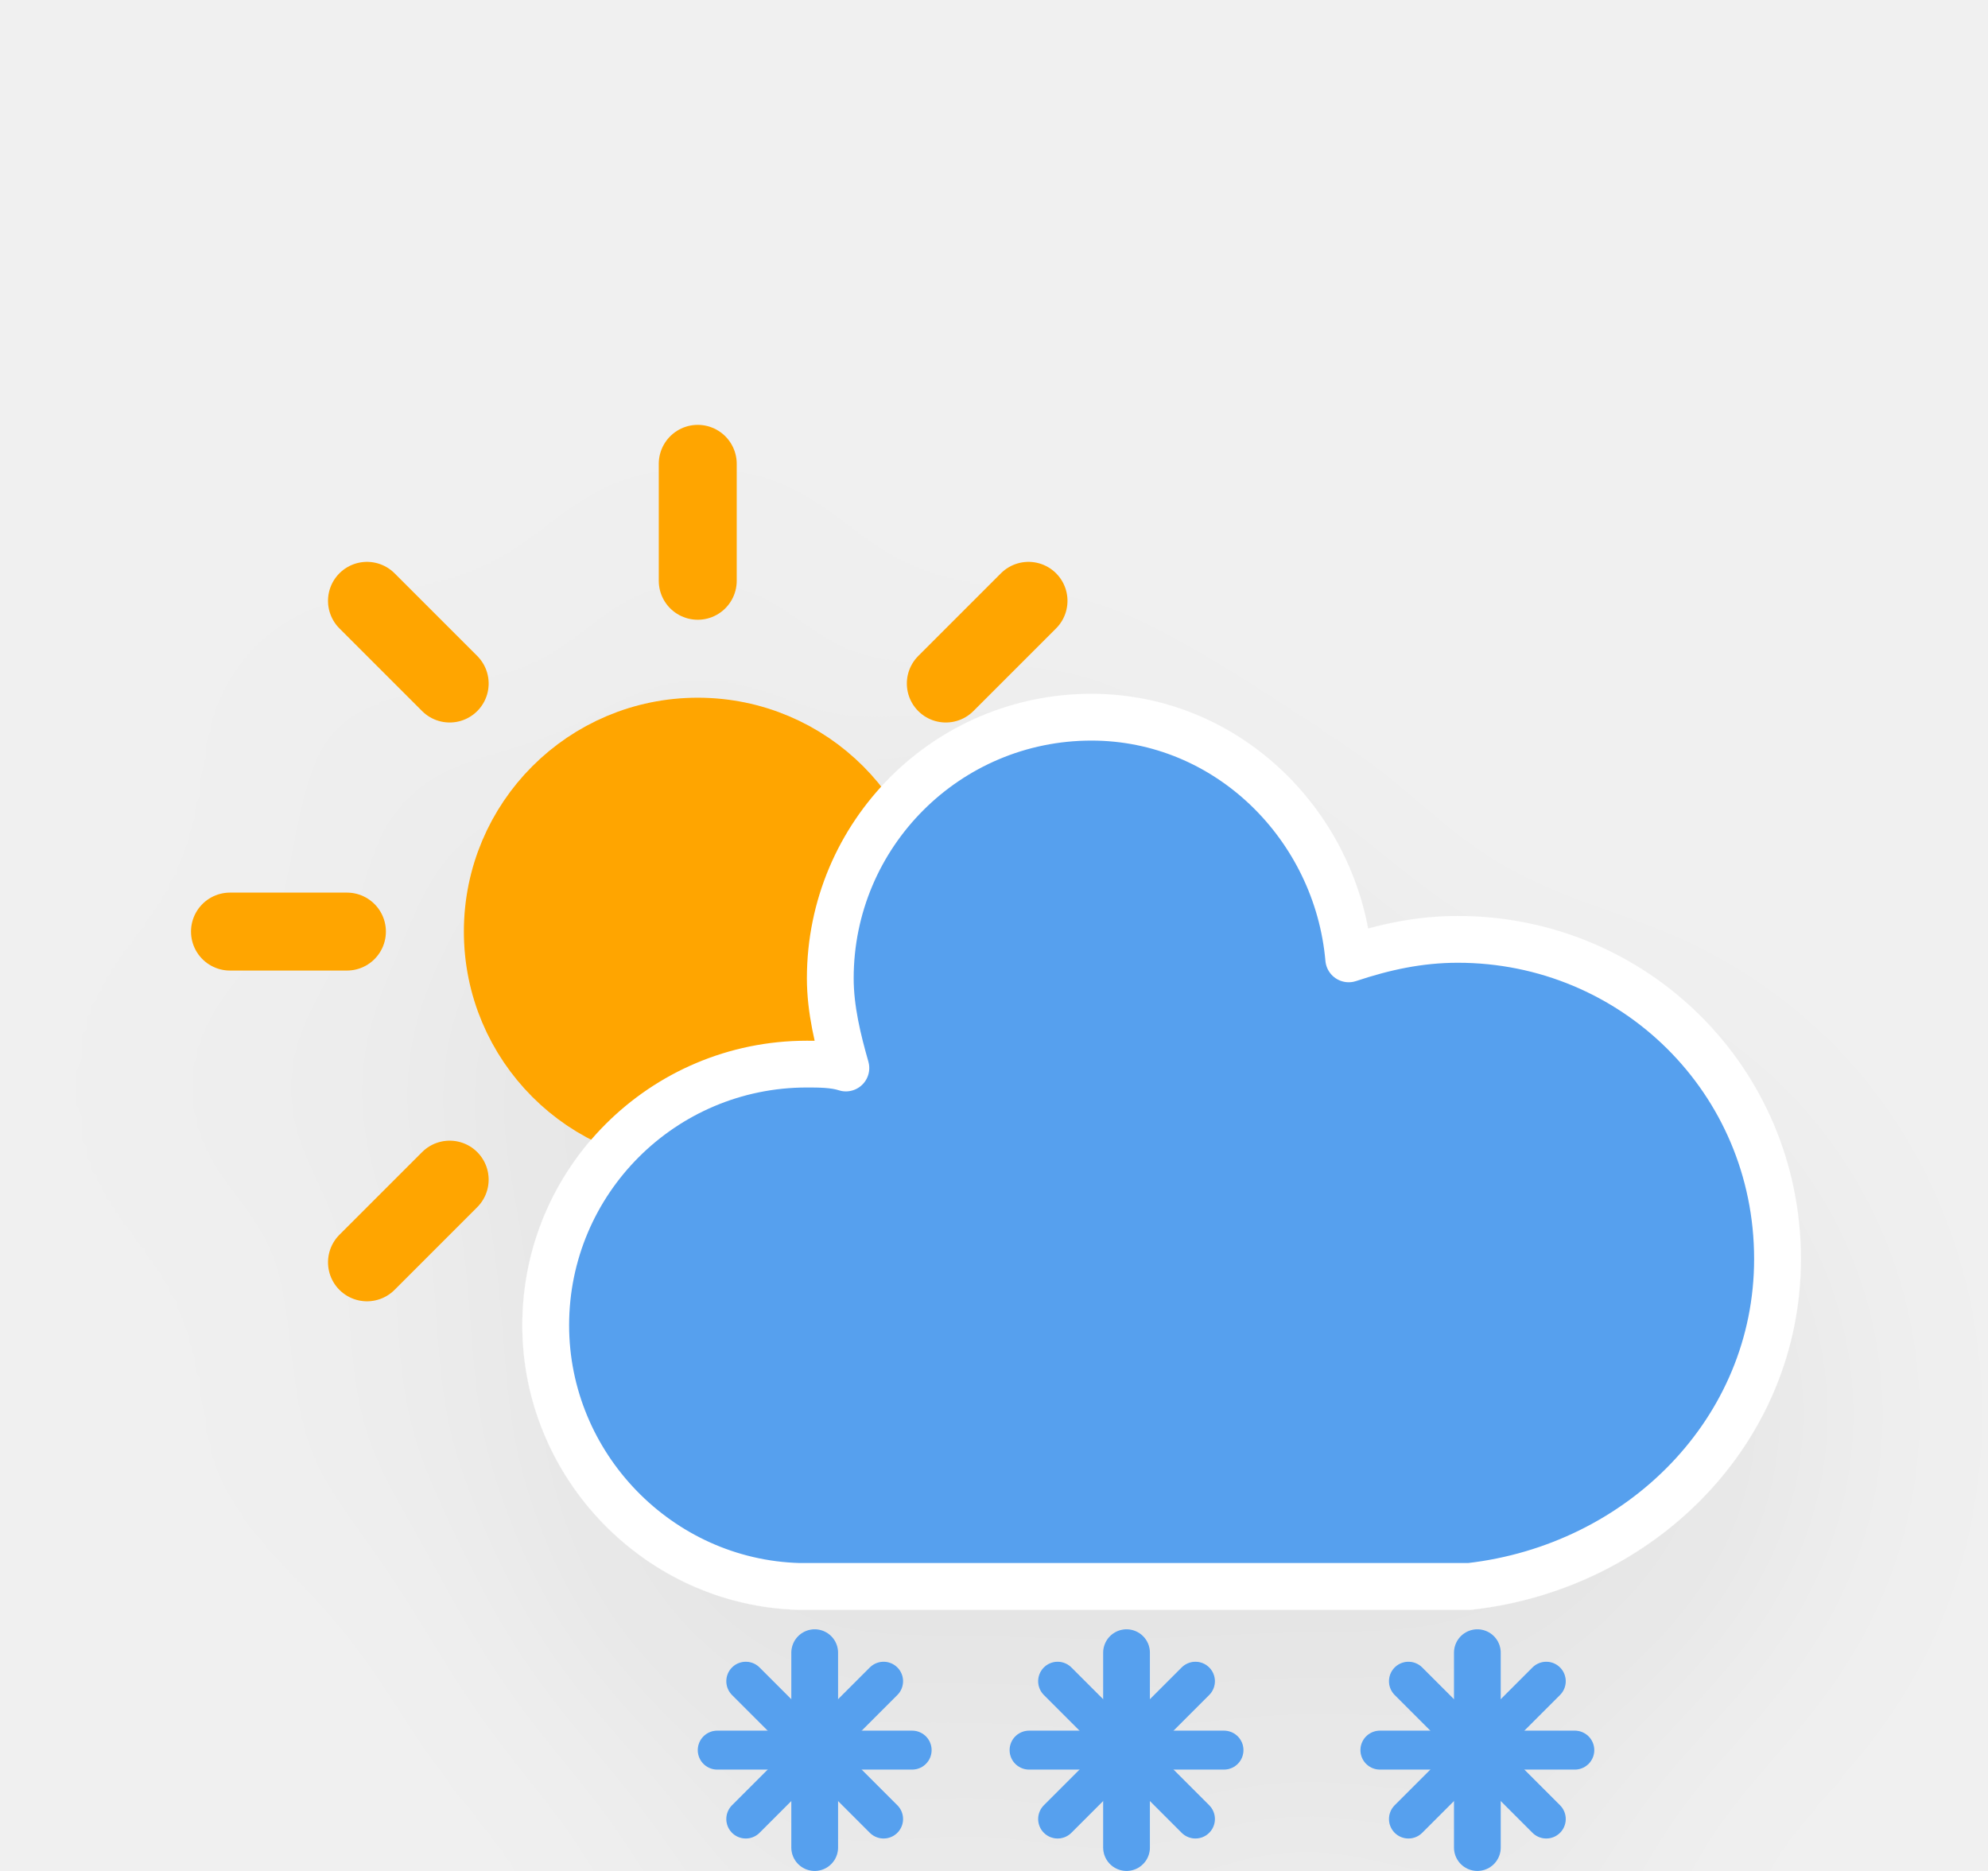
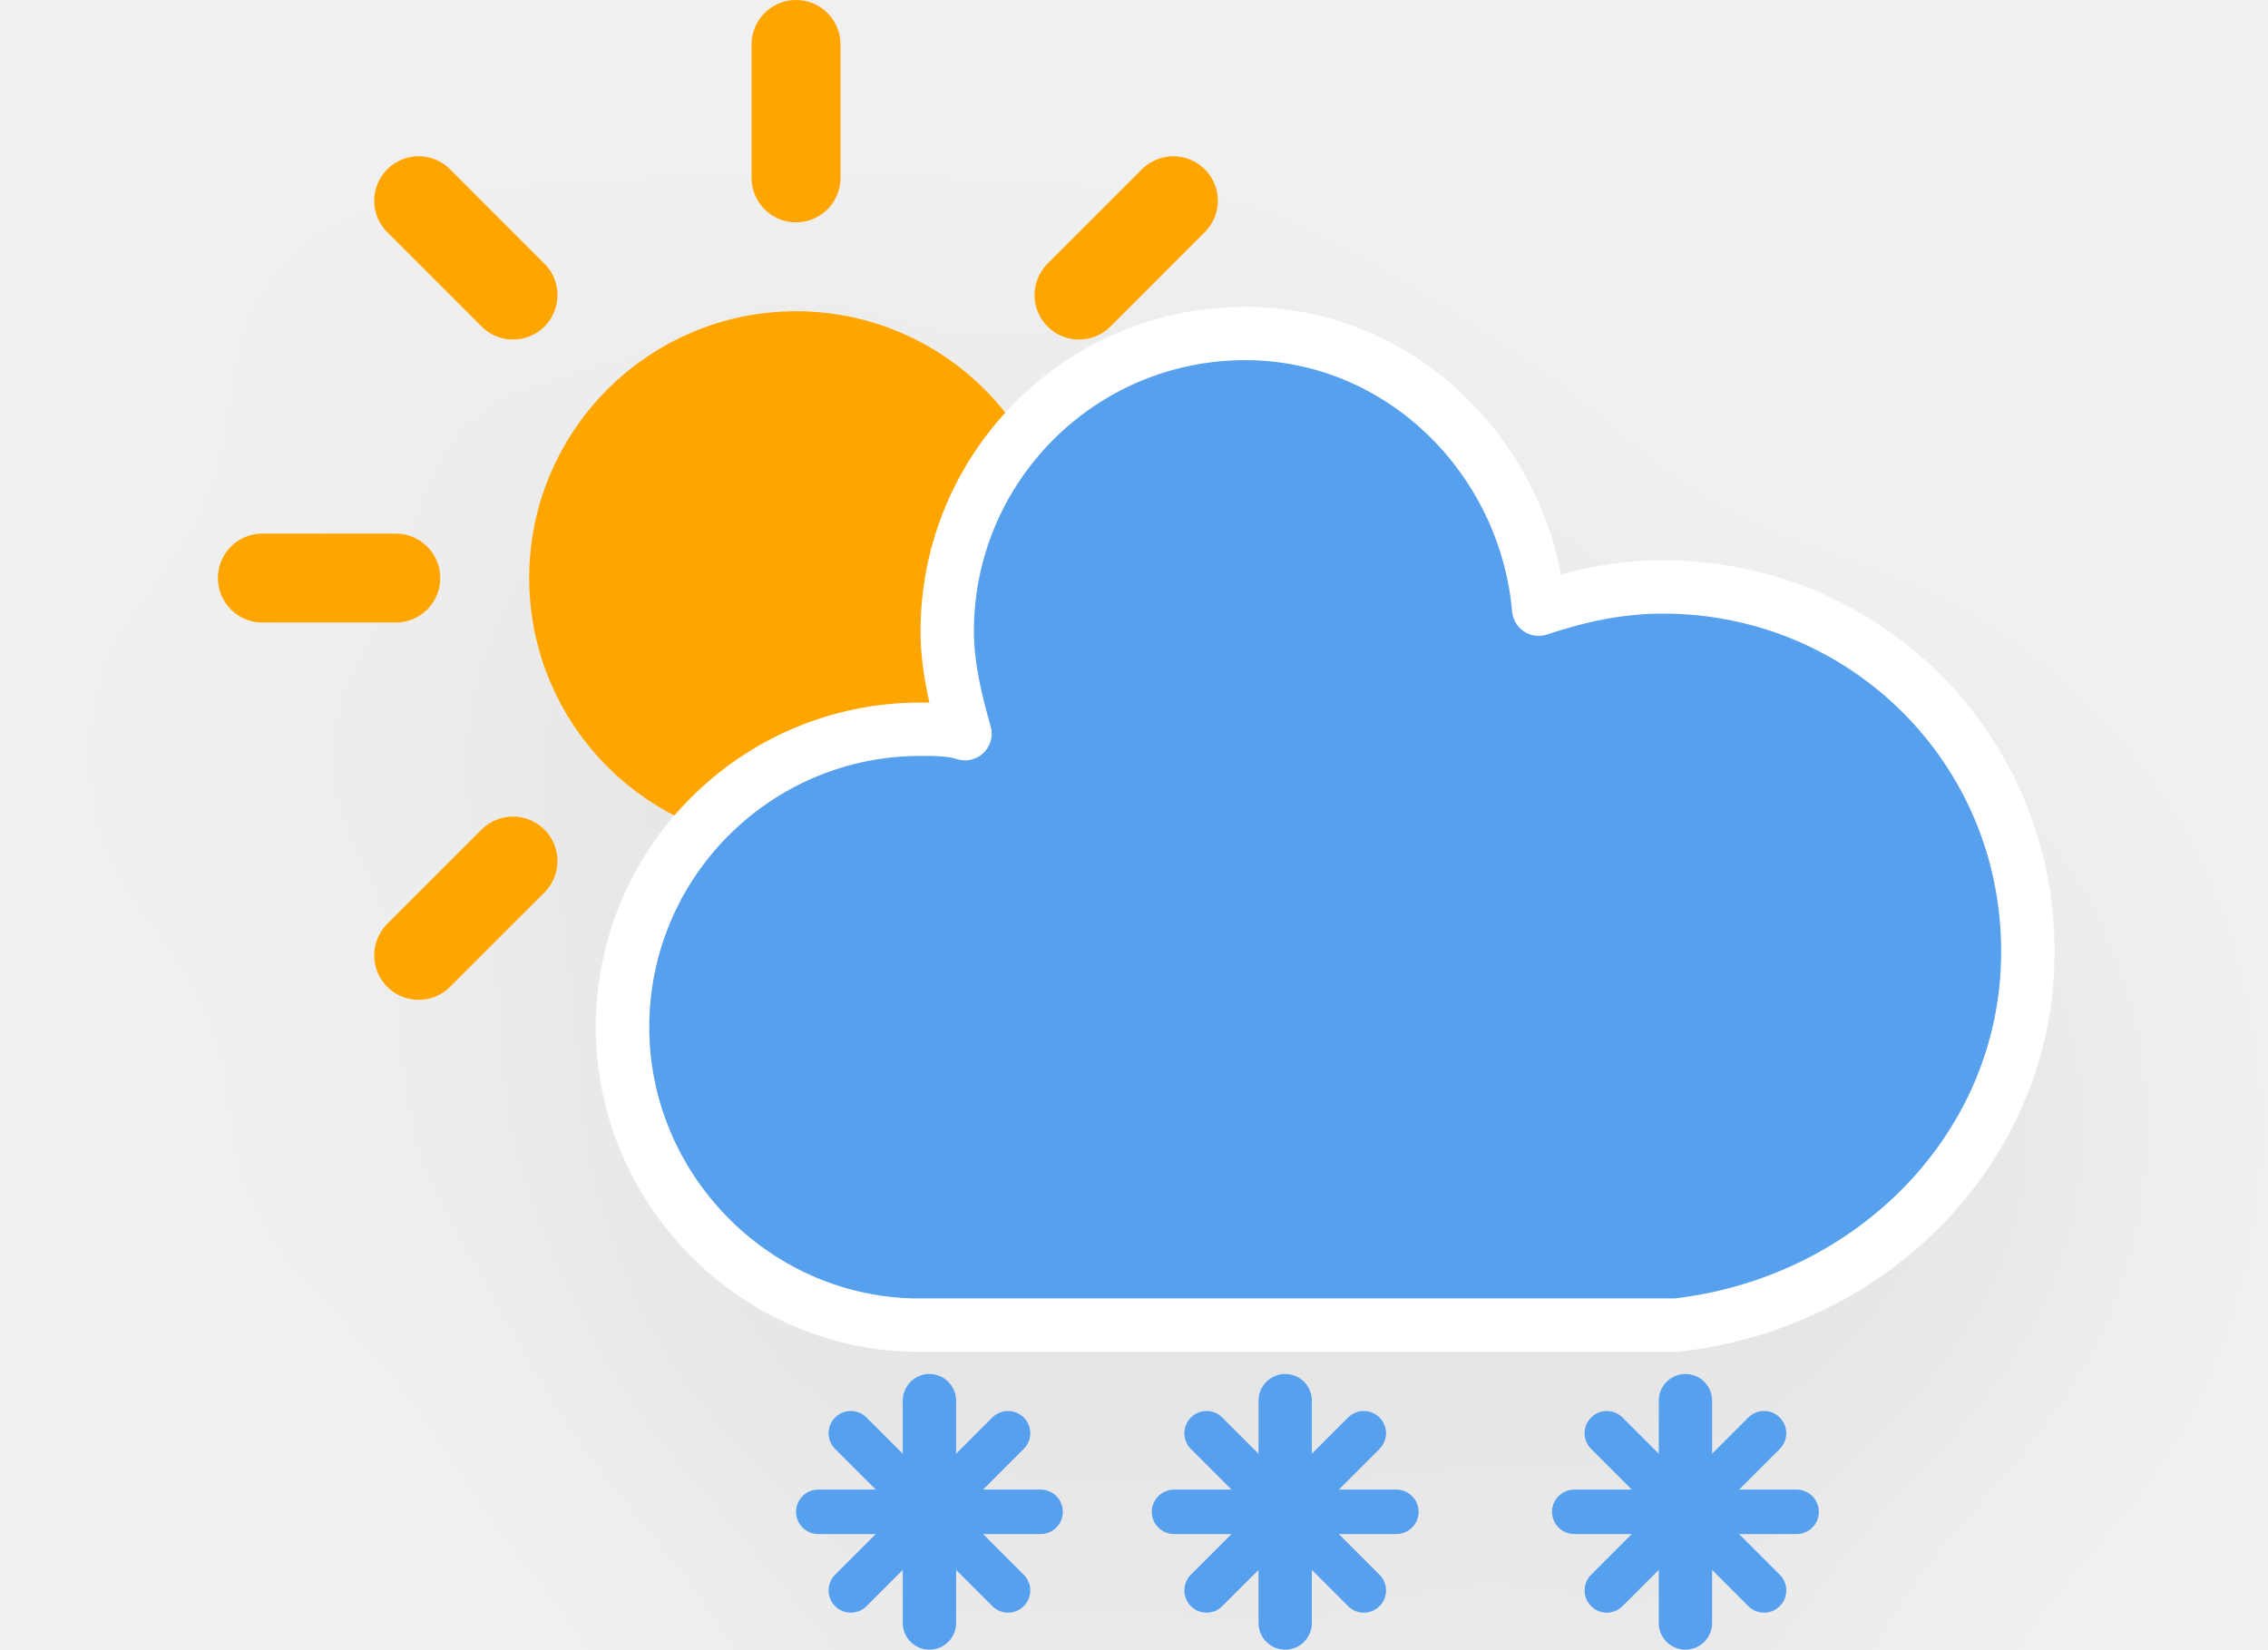
- <svg xmlns="http://www.w3.org/2000/svg" width="51" height="48" viewBox="-1.9 -9.9 51 48" version="1.1">
+ <svg xmlns="http://www.w3.org/2000/svg" width="51" height="37.1" viewBox="-1.9 1 51 37.1" version="1.1">
  <defs>
    <filter id="blur" x="-.247" y="-.269" width="1.494" height="1.676">
      <feGaussianBlur in="SourceAlpha" stdDeviation="3" />
      <feOffset dx="0" dy="4" result="offsetblur" />
      <feComponentTransfer>
        <feFuncA slope="0.05" type="linear" />
      </feComponentTransfer>
      <feMerge>
        <feMergeNode />
        <feMergeNode in="SourceGraphic" />
      </feMerge>
    </filter>
  </defs>
  <g transform="translate(16,-2)" filter="url(#blur)">
    <g class="am-weather-sun" transform="translate(0,16)">
      <line transform="translate(0,9)" y2="3" stroke="#ffa500" stroke-linecap="round" stroke-width="2" fifll="none" />
      <g transform="rotate(45)">
        <line transform="translate(0,9)" y2="3" fill="none" stroke="#ffa500" stroke-linecap="round" stroke-width="2" />
      </g>
      <g transform="rotate(90)">
        <line transform="translate(0,9)" y2="3" fill="none" stroke="#ffa500" stroke-linecap="round" stroke-width="2" />
      </g>
      <g transform="rotate(135)">
        <line transform="translate(0,9)" y2="3" fill="none" stroke="#ffa500" stroke-linecap="round" stroke-width="2" />
      </g>
      <g transform="scale(-1)">
        <line transform="translate(0,9)" y2="3" fill="none" stroke="#ffa500" stroke-linecap="round" stroke-width="2" />
      </g>
      <g transform="rotate(225)">
        <line transform="translate(0,9)" y2="3" fill="none" stroke="#ffa500" stroke-linecap="round" stroke-width="2" />
      </g>
      <g transform="rotate(-90)">
        <line transform="translate(0,9)" y2="3" fill="none" stroke="#ffa500" stroke-linecap="round" stroke-width="2" />
      </g>
      <g transform="rotate(-45)">
        <line transform="translate(0,9)" y2="3" fill="none" stroke="#ffa500" stroke-linecap="round" stroke-width="2" />
      </g>
      <circle r="5" fill="#ffa500" stroke="#ffa500" stroke-width="2" />
    </g>
    <g class="am-weather-cloud-3">
      <path transform="translate(-20,-11)" d="m47.7 35.4c0-4.6-3.7-8.2-8.2-8.2-1 0-1.9 0.2-2.8 0.5-0.3-3.4-3.1-6.2-6.6-6.2-3.7 0-6.7 3-6.7 6.7 0 0.8 0.2 1.6 0.4 2.3-0.3-0.1-0.7-0.1-1-0.1-3.7 0-6.7 3-6.7 6.7 0 3.6 2.9 6.6 6.5 6.7h17.2c4.4-0.5 7.9-4 7.9-8.4z" fill="#57a0ee" stroke="#fff" stroke-linejoin="round" stroke-width="1.2" />
    </g>
    <g class="am-weather-snow-1">
      <g transform="translate(3,28)" fill="none" stroke="#57a0ee" stroke-linecap="round">
        <line transform="translate(0,9)" y1="-2.5" y2="2.5" stroke-width="1.2" />
        <line transform="rotate(45,-10.864,4.5)" y1="-2.5" y2="2.5" />
        <line transform="rotate(90,-4.5,4.5)" y1="-2.5" y2="2.5" />
        <line transform="rotate(135,-1.864,4.5)" y1="-2.5" y2="2.5" />
      </g>
    </g>
    <g class="am-weather-snow-2">
      <g transform="translate(11,28)" fill="none" stroke="#57a0ee" stroke-linecap="round">
        <line transform="translate(0,9)" y1="-2.5" y2="2.5" stroke-width="1.2" />
        <line transform="rotate(45,-10.864,4.5)" y1="-2.5" y2="2.5" />
        <line transform="rotate(90,-4.5,4.5)" y1="-2.5" y2="2.5" />
        <line transform="rotate(135,-1.864,4.5)" y1="-2.5" y2="2.5" />
      </g>
    </g>
    <g class="am-weather-snow-3">
      <g transform="translate(20,28)" fill="none" stroke="#57a0ee" stroke-linecap="round">
        <line transform="translate(0,9)" y1="-2.5" y2="2.5" stroke-width="1.2" />
        <line transform="rotate(45,-10.864,4.5)" y1="-2.5" y2="2.5" />
        <line transform="rotate(90,-4.5,4.5)" y1="-2.5" y2="2.5" />
        <line transform="rotate(135,-1.864,4.5)" y1="-2.5" y2="2.5" />
      </g>
    </g>
  </g>
</svg>
